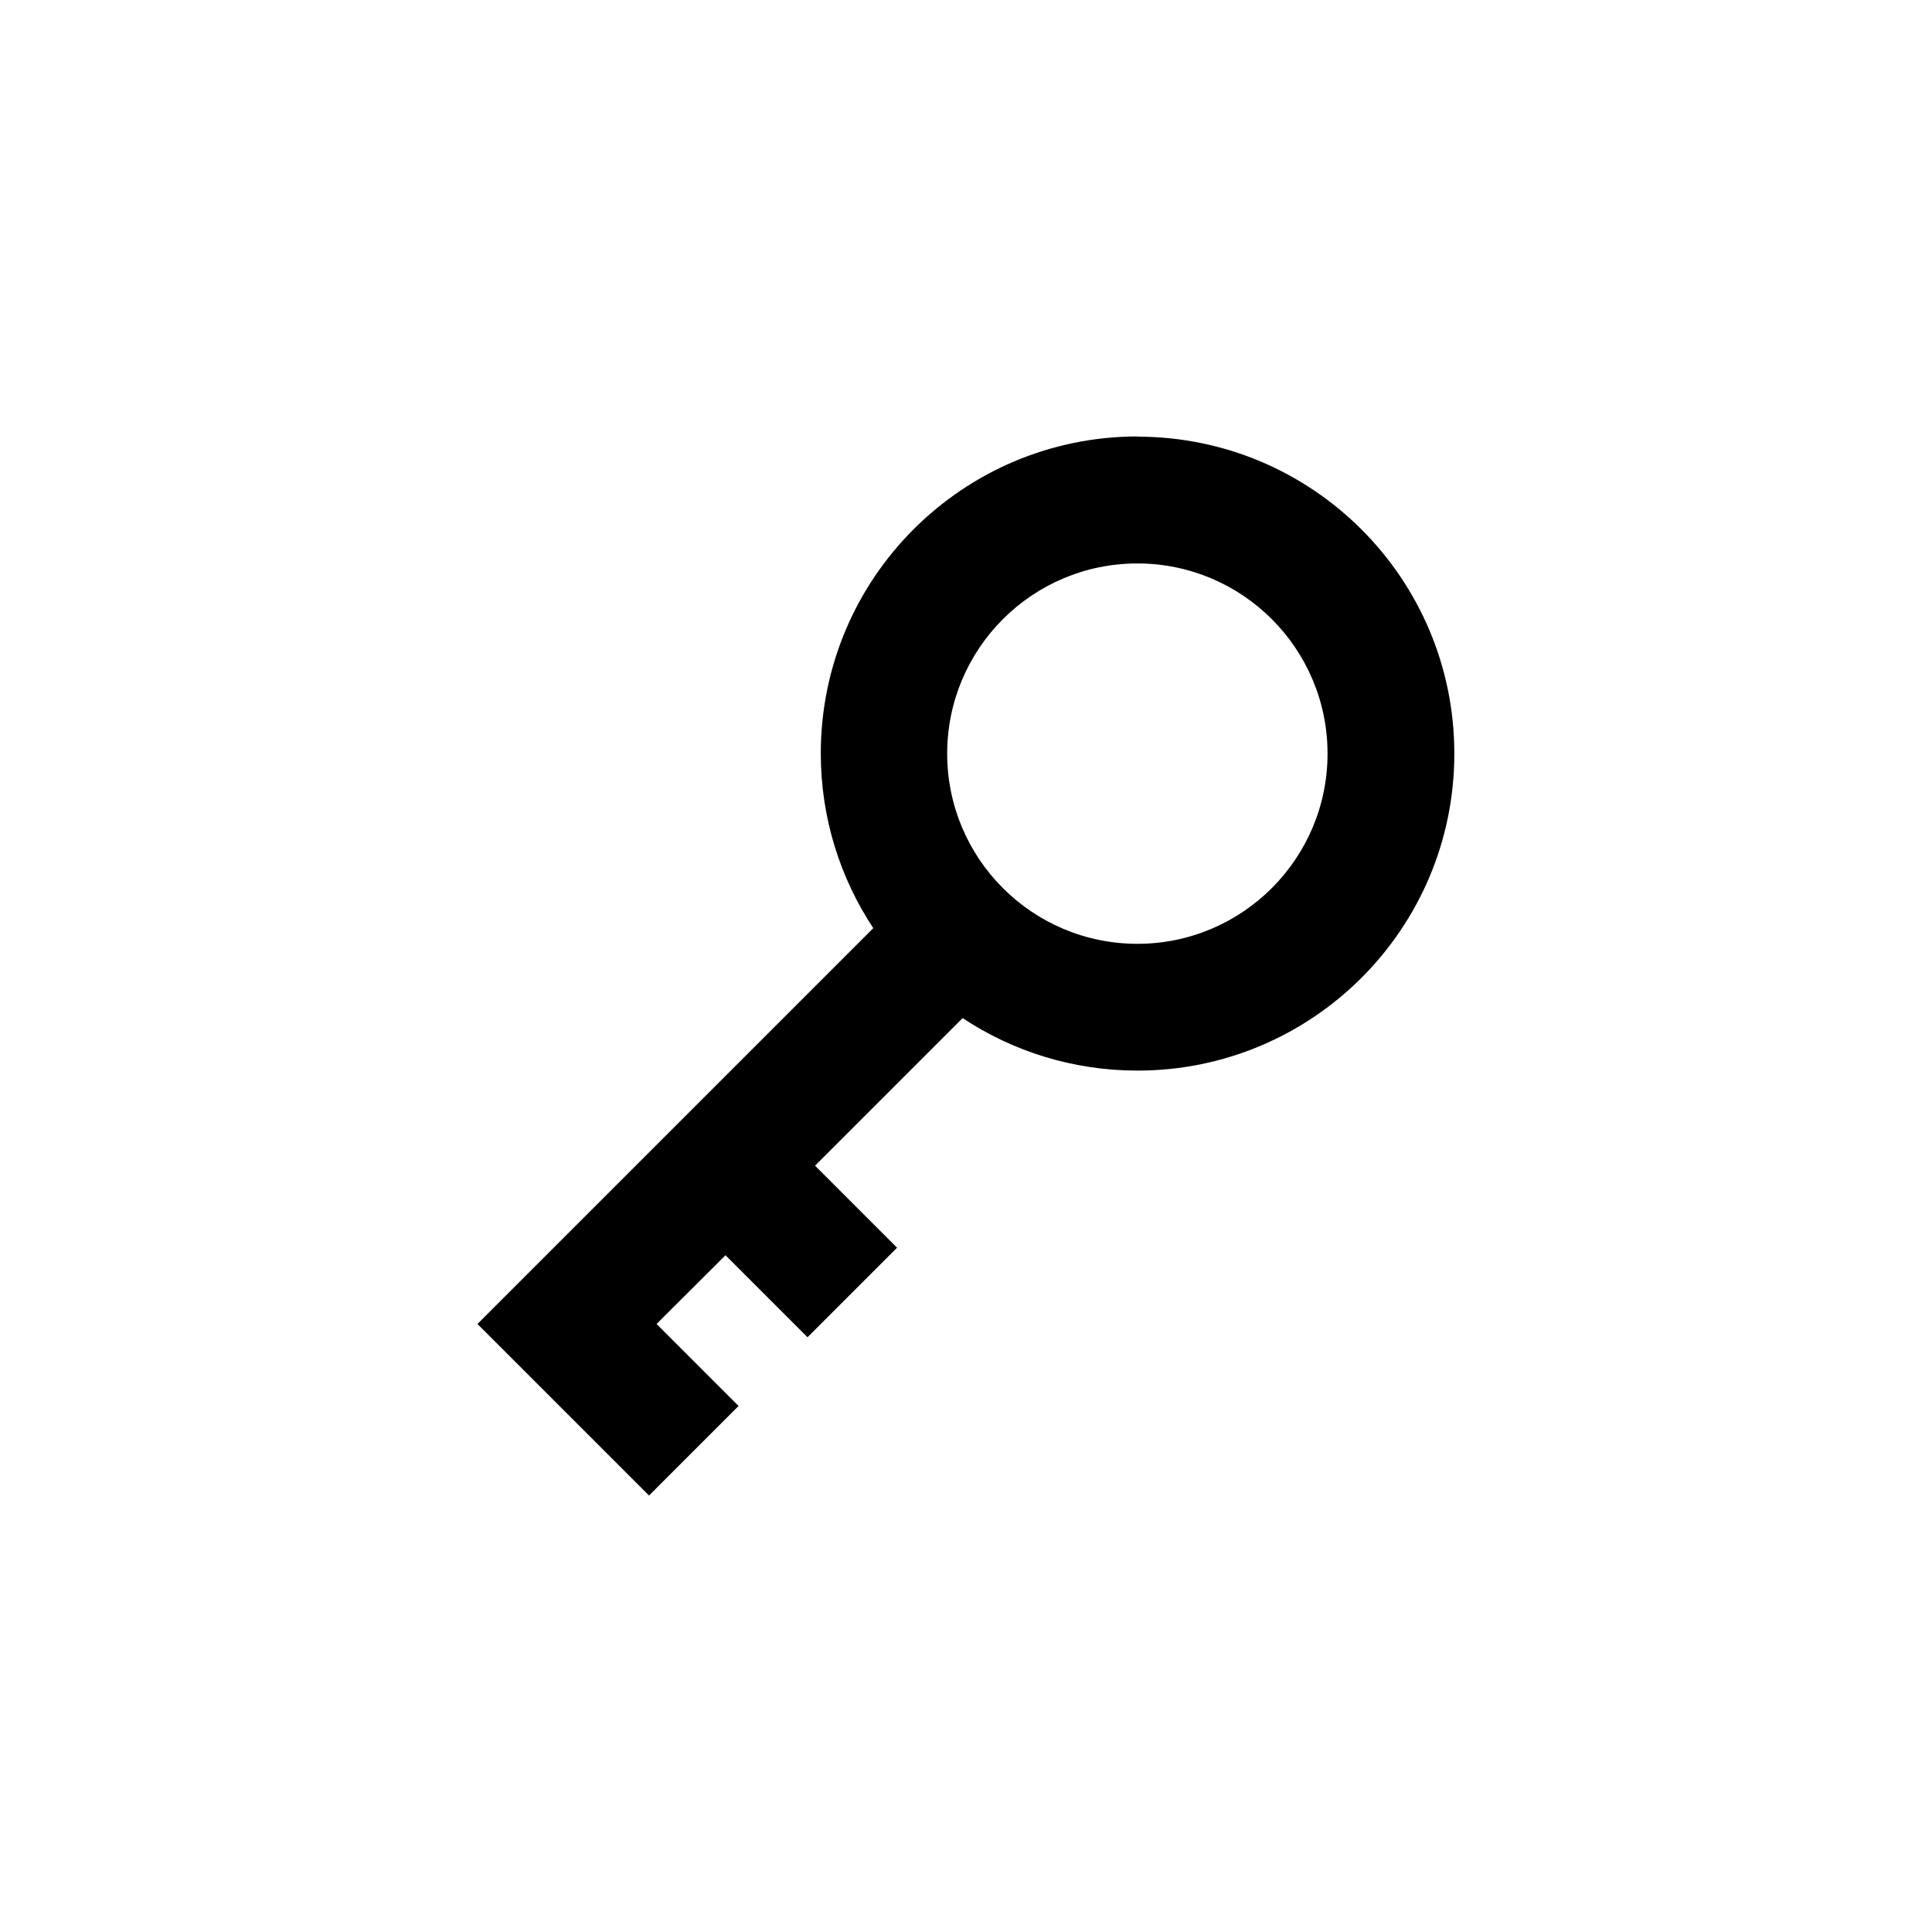
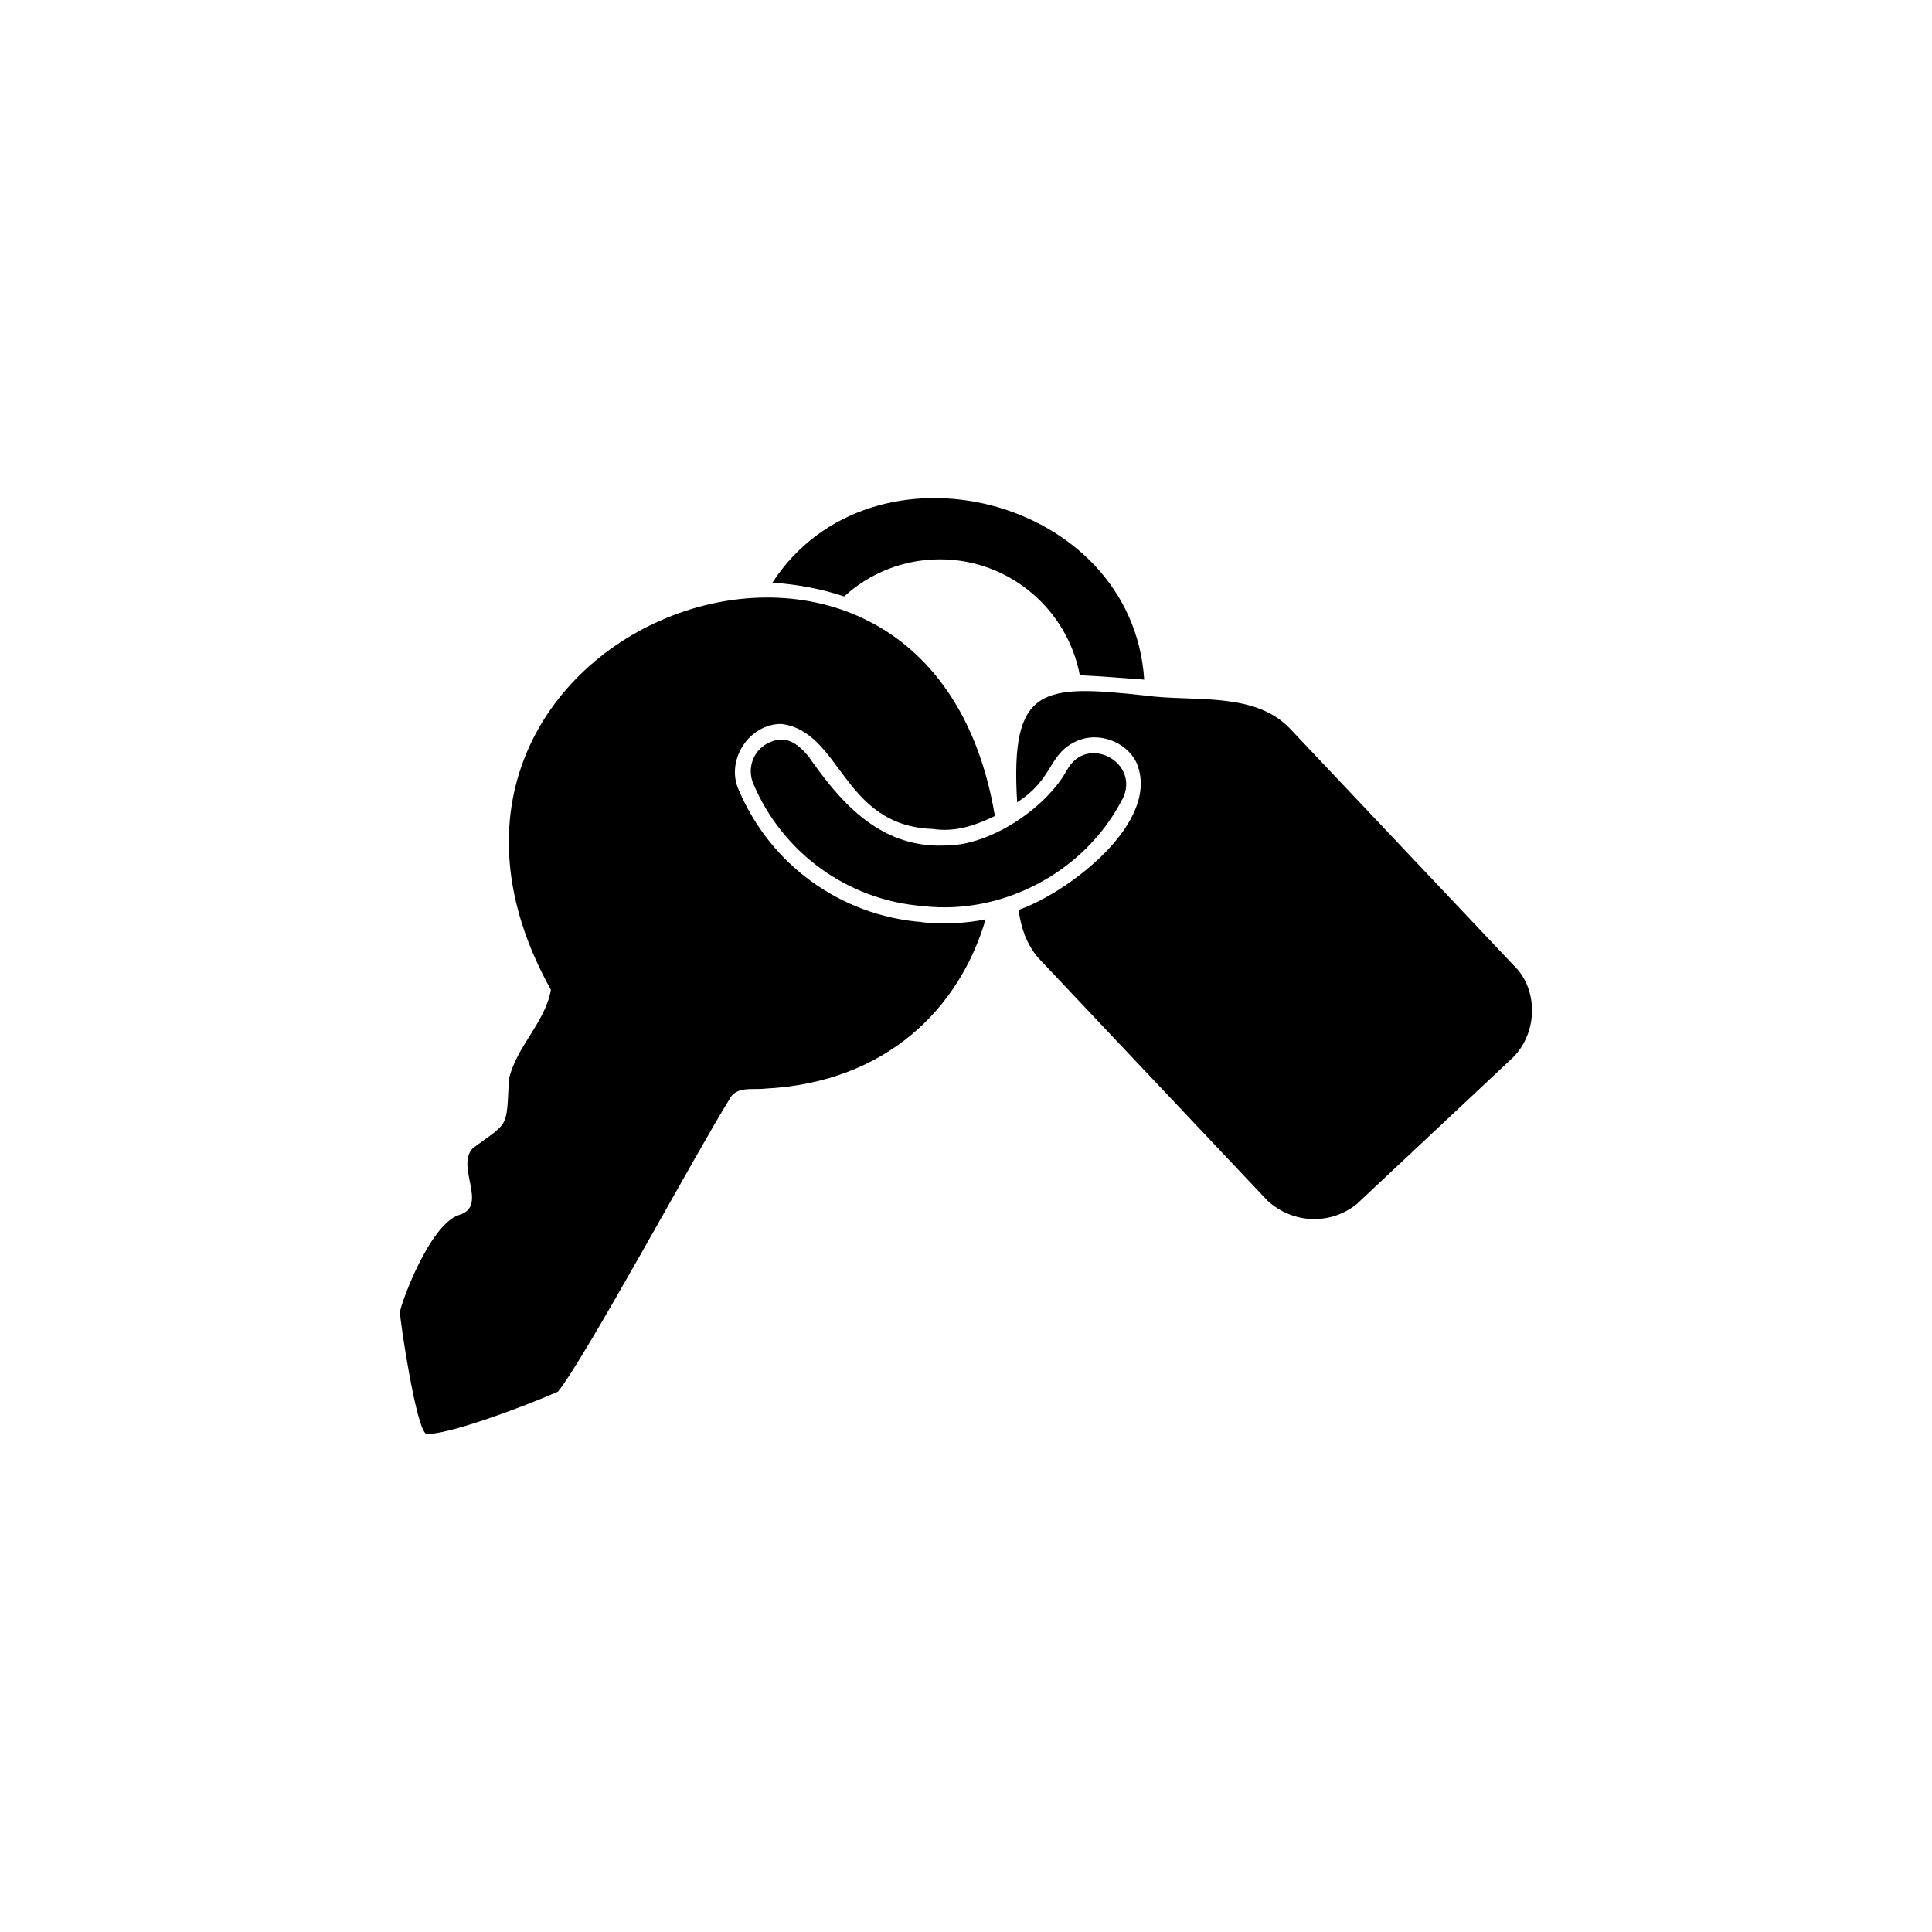
<svg xmlns="http://www.w3.org/2000/svg" viewBox="0 0 1024 1024" width="1024" height="1024">
-   <path transform="translate(165.50 164.24) scale(1.05)" fill="#000000" d="M416.5 64C504.9 64 576.5 135.6 576.5 224C576.5 312.4 504.9 384 416.5 384C383.9 384 353.5 374.2 328.3 357.5L253.8 432L295.2 473.4L250 518.6L208.6 477.2L173.8 511.9L215.2 553.3L170 598.5L83.4 511.9L283.2 312.1C266.5 286.8 256.7 256.5 256.7 223.9C256.7 135.5 328.3 63.9 416.7 63.9zM416.5 128C363.5 128 320.5 171 320.5 224C320.5 277 363.5 320 416.5 320C469.5 320 512.5 277 512.5 224C512.5 171 469.5 128 416.5 128z" />
+   <g fill="#000000" transform="translate(212 264) scale(0.8366)">
+     <path d="M342.1,38.8c44,0,80.7,31.7,88.6,73.4,13.5.7,27.4,1.8,40.8,2.8C463.9-1.1,298.7-42.9,235.9,53.6c16.1,1,31.3,4,45.5,8.7,16-14.6,37.3-23.5,60.7-23.5Z" />
+     <path d="M330.5,268.6c-51.2-4.1-95.6-36.1-115.8-83.5-8.7-18.8,6.4-42.2,27-42,38.1,4.8,38.4,64.5,95.7,66.5,13.3,2,25.3-1.3,39.5-8.2C333.8-56.1-31.3,83.7,95.6,311.5c-3.5,20.6-22.2,36.4-26.6,56.8-1.6,31.5.2,26.6-22.8,43.5-11.3,11.7,10.1,36.6-8.6,42.3C18.7,459.9,0,511.6,0,515.9c0,5.2,10.3,74.3,16.6,76.9,12.3,1.2,60.6-16.6,83.5-26.7,18.1-22.6,88.4-153,108.5-185,4.2-8.9,14.9-6,22.9-7,76.7-3.9,123-50.9,139.5-107.2-13.2,2.6-27,3.3-40.4,1.8Z" />
+     <path d="M707.7,298.3s-143.5-151.9-143.5-151.9c-22.6-24.2-61.5-17.1-92-21.3-65.3-7.1-85.7-6.2-81.2,67.6,23.7-15.2,19.3-30.5,37.8-38.8,13.6-6.1,31.1.2,37.7,13.5,16.5,37.7-43.6,82.8-74.6,93.5,1.5,11.1,4.9,21.5,12.4,30.3,3.8,4,140.6,149,145.3,153.9,16,14.7,39.8,15.6,56.5,2.2l98.7-92.6c15.3-14.9,16.6-40.8,2.9-56.5Z" />
+     <path d="M457.6,191c12-23.3-22.3-42.1-35.1-18.6-12.7,23.3-48.1,48.1-77.6,47.7-42.9,1.7-68-30.7-86.2-56.6-7.2-8.5-14.3-13.1-23.9-9-10.5,4.1-15.4,16.2-10.9,26.6,18.3,43,58.9,73.6,107.6,77.4,50.8,5.9,102.9-22.2,126.1-67.7Z" />
+   </g>
</svg>
